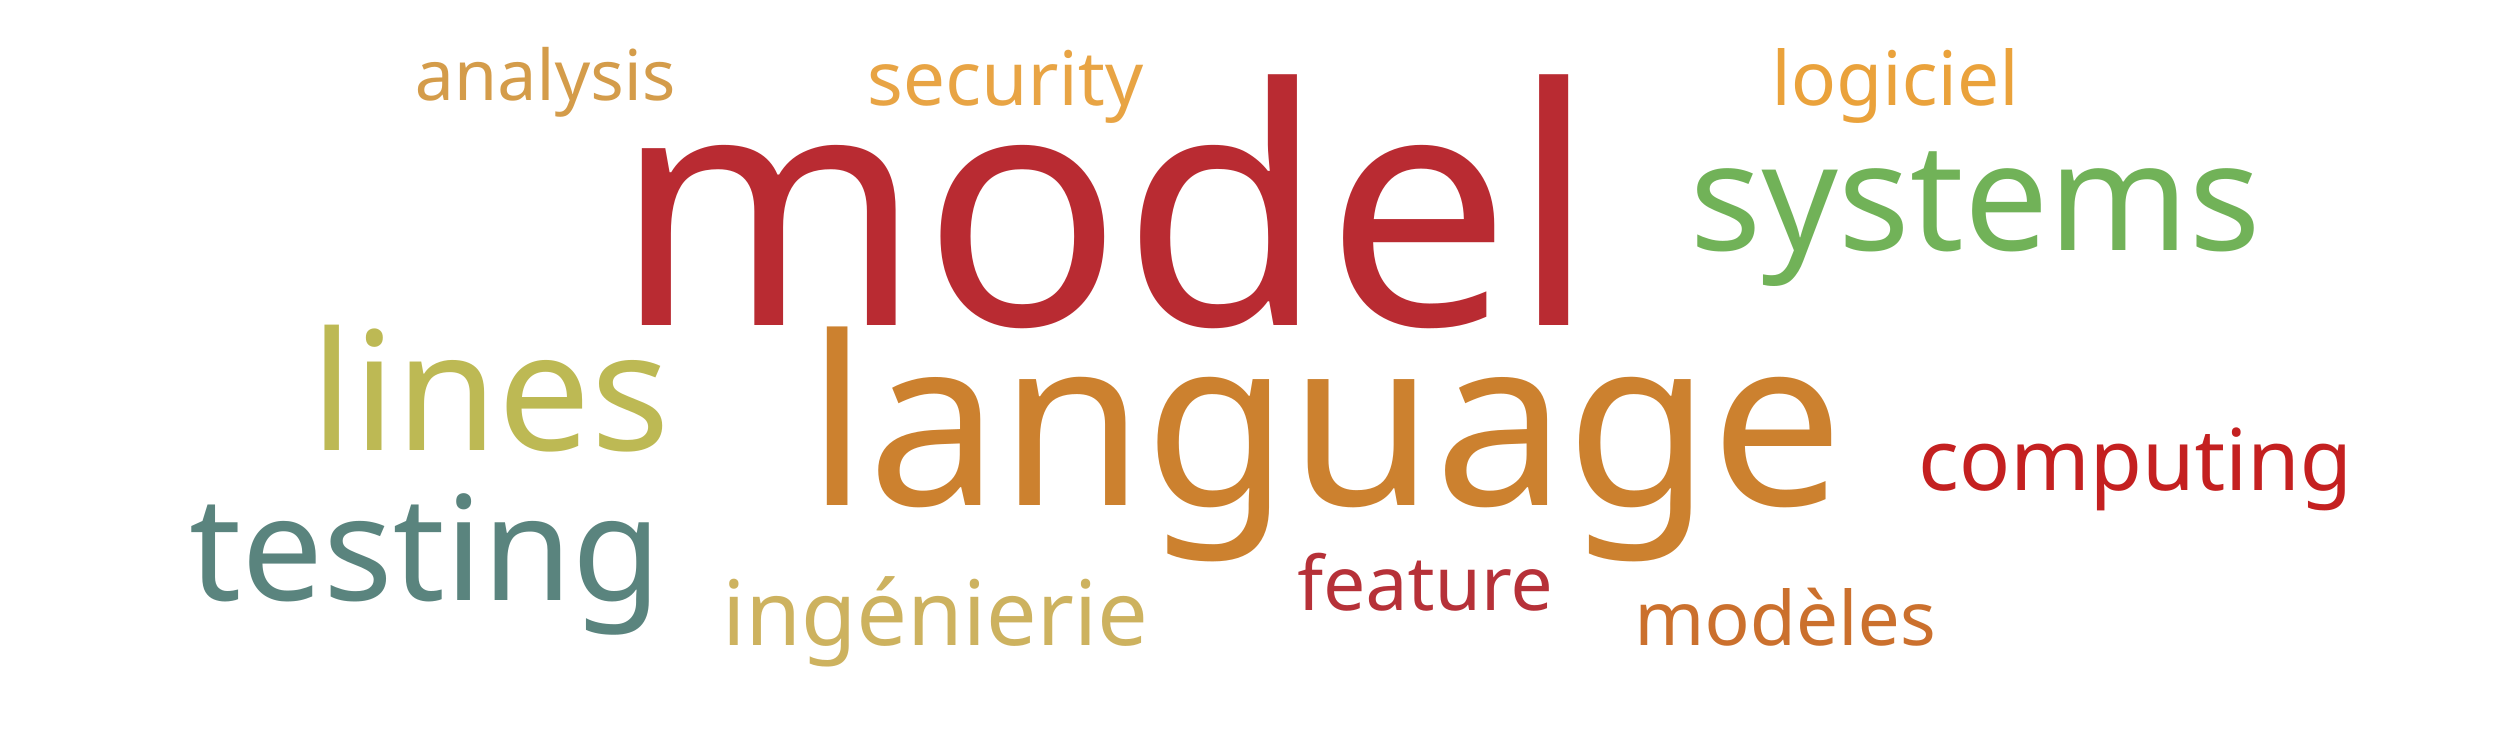
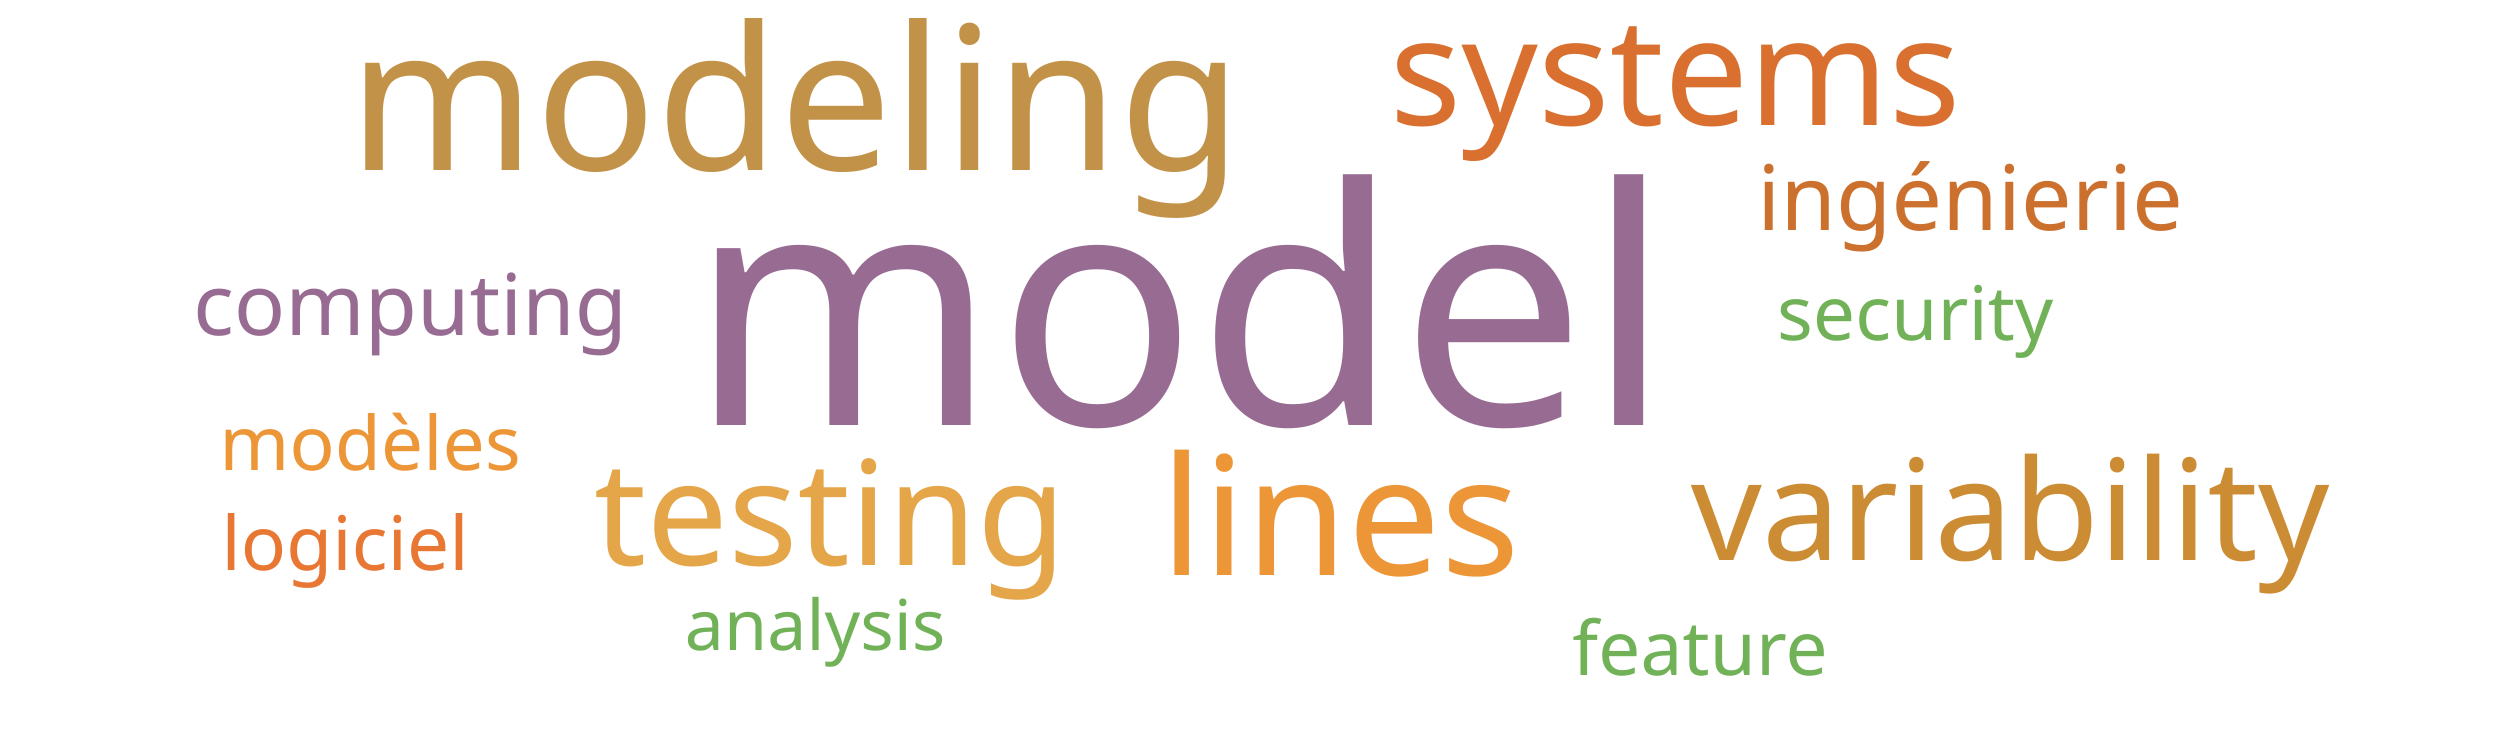
<svg xmlns="http://www.w3.org/2000/svg" width="500" height="150">
  <g transform="translate(250, 75)">
-     <text text-anchor="middle" style="font-family: Impact; font-size: 66px; fill: #b92b32" transform="translate(-29,-10)rotate(0)">model</text>
-     <text text-anchor="middle" style="font-family: Impact; font-size: 47px; fill: #cc812f" transform="translate(15,26)rotate(0)">language</text>
-     <text text-anchor="middle" style="font-family: Impact; font-size: 33px; fill: #bdb954" transform="translate(-152,15)rotate(0)">lines</text>
-     <text text-anchor="middle" style="font-family: Impact; font-size: 30px; fill: #71b258" transform="translate(145,-25)rotate(0)">systems</text>
-     <text text-anchor="middle" style="font-family: Impact; font-size: 29px; fill: #5a847e" transform="translate(-165,45)rotate(0)">testing</text>
-     <text text-anchor="middle" style="font-family: Impact; font-size: 18px; fill: #cdb25f" transform="translate(-63,54)rotate(0)">ingénierie</text>
-     <text text-anchor="middle" style="font-family: Impact; font-size: 17px; fill: #c42020" transform="translate(177,23)rotate(0)">computing</text>
-     <text text-anchor="middle" style="font-family: Impact; font-size: 15px; fill: #e8a444" transform="translate(-49,-54)rotate(0)">security</text>
-     <text text-anchor="middle" style="font-family: Impact; font-size: 15px; fill: #b63138" transform="translate(35,47)rotate(0)">feature</text>
-     <text text-anchor="middle" style="font-family: Impact; font-size: 15px; fill: #cb702d" transform="translate(107,54)rotate(0)">modèles</text>
-     <text text-anchor="middle" style="font-family: Impact; font-size: 15px; fill: #eaa23b" transform="translate(129,-54)rotate(0)">logiciel</text>
-     <text text-anchor="middle" style="font-family: Impact; font-size: 14px; fill: #d49c4a" transform="translate(-141,-55)rotate(0)">analysis</text>
+     <text text-anchor="middle" style="font-family: Impact; font-size: 66px; fill: #986b92" transform="translate(-14,10)rotate(0)">model</text>
+     <text text-anchor="middle" style="font-family: Impact; font-size: 40px; fill: #c39249" transform="translate(-91,-41)rotate(0)">modeling</text>
+     <text text-anchor="middle" style="font-family: Impact; font-size: 33px; fill: #ec9637" transform="translate(18,40)rotate(0)">lines</text>
+     <text text-anchor="middle" style="font-family: Impact; font-size: 30px; fill: #d9702f" transform="translate(85,-50)rotate(0)">systems</text>
+     <text text-anchor="middle" style="font-family: Impact; font-size: 29px; fill: #e5a549" transform="translate(-84,38)rotate(0)">testing</text>
+     <text text-anchor="middle" style="font-family: Impact; font-size: 28px; fill: #cc8c34" transform="translate(152,37)rotate(0)">variability</text>
+     <text text-anchor="middle" style="font-family: Impact; font-size: 18px; fill: #cb702d" transform="translate(144,-29)rotate(0)">ingénierie</text>
+     <text text-anchor="middle" style="font-family: Impact; font-size: 17px; fill: #986b92" transform="translate(-168,-8)rotate(0)">computing</text>
+     <text text-anchor="middle" style="font-family: Impact; font-size: 15px; fill: #71b258" transform="translate(133,-7)rotate(0)">security</text>
+     <text text-anchor="middle" style="font-family: Impact; font-size: 15px; fill: #71b258" transform="translate(90,60)rotate(0)">feature</text>
+     <text text-anchor="middle" style="font-family: Impact; font-size: 15px; fill: #ec9637" transform="translate(-176,19)rotate(0)">modèles</text>
+     <text text-anchor="middle" style="font-family: Impact; font-size: 15px; fill: #e87733" transform="translate(-181,39)rotate(0)">logiciel</text>
+     <text text-anchor="middle" style="font-family: Impact; font-size: 14px; fill: #71b258" transform="translate(-87,55)rotate(0)">analysis</text>
  </g>
</svg>
